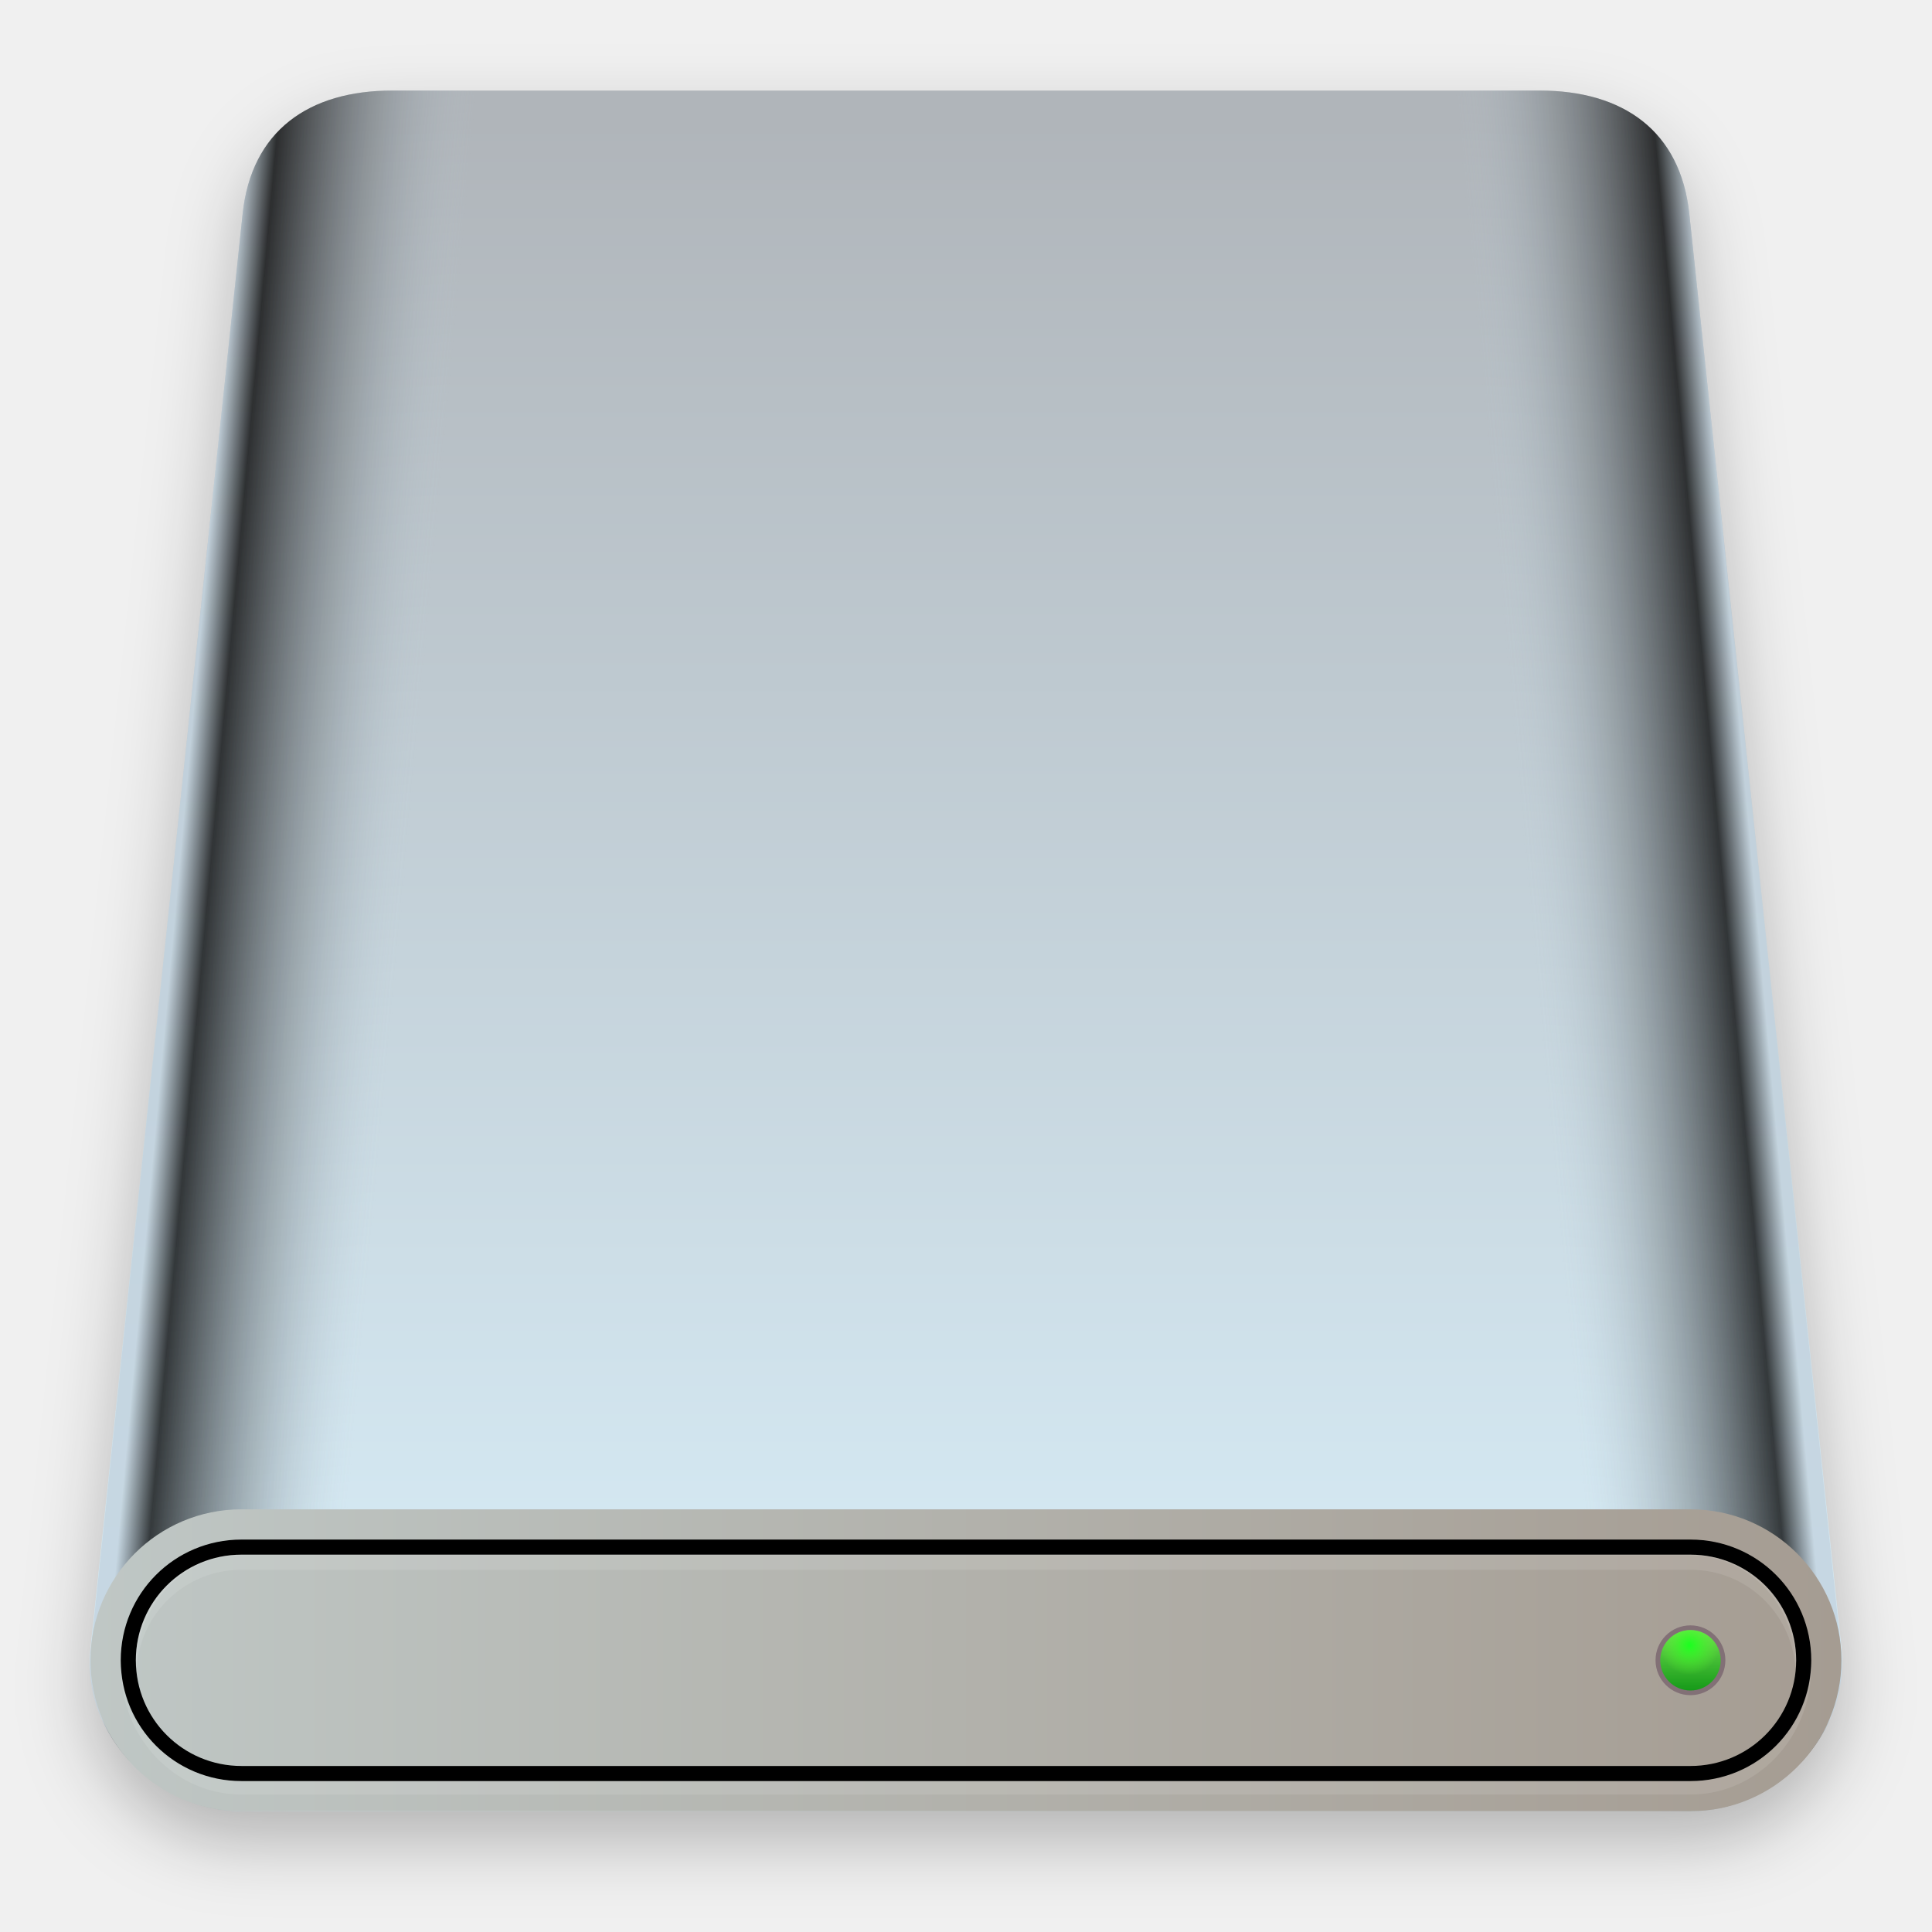
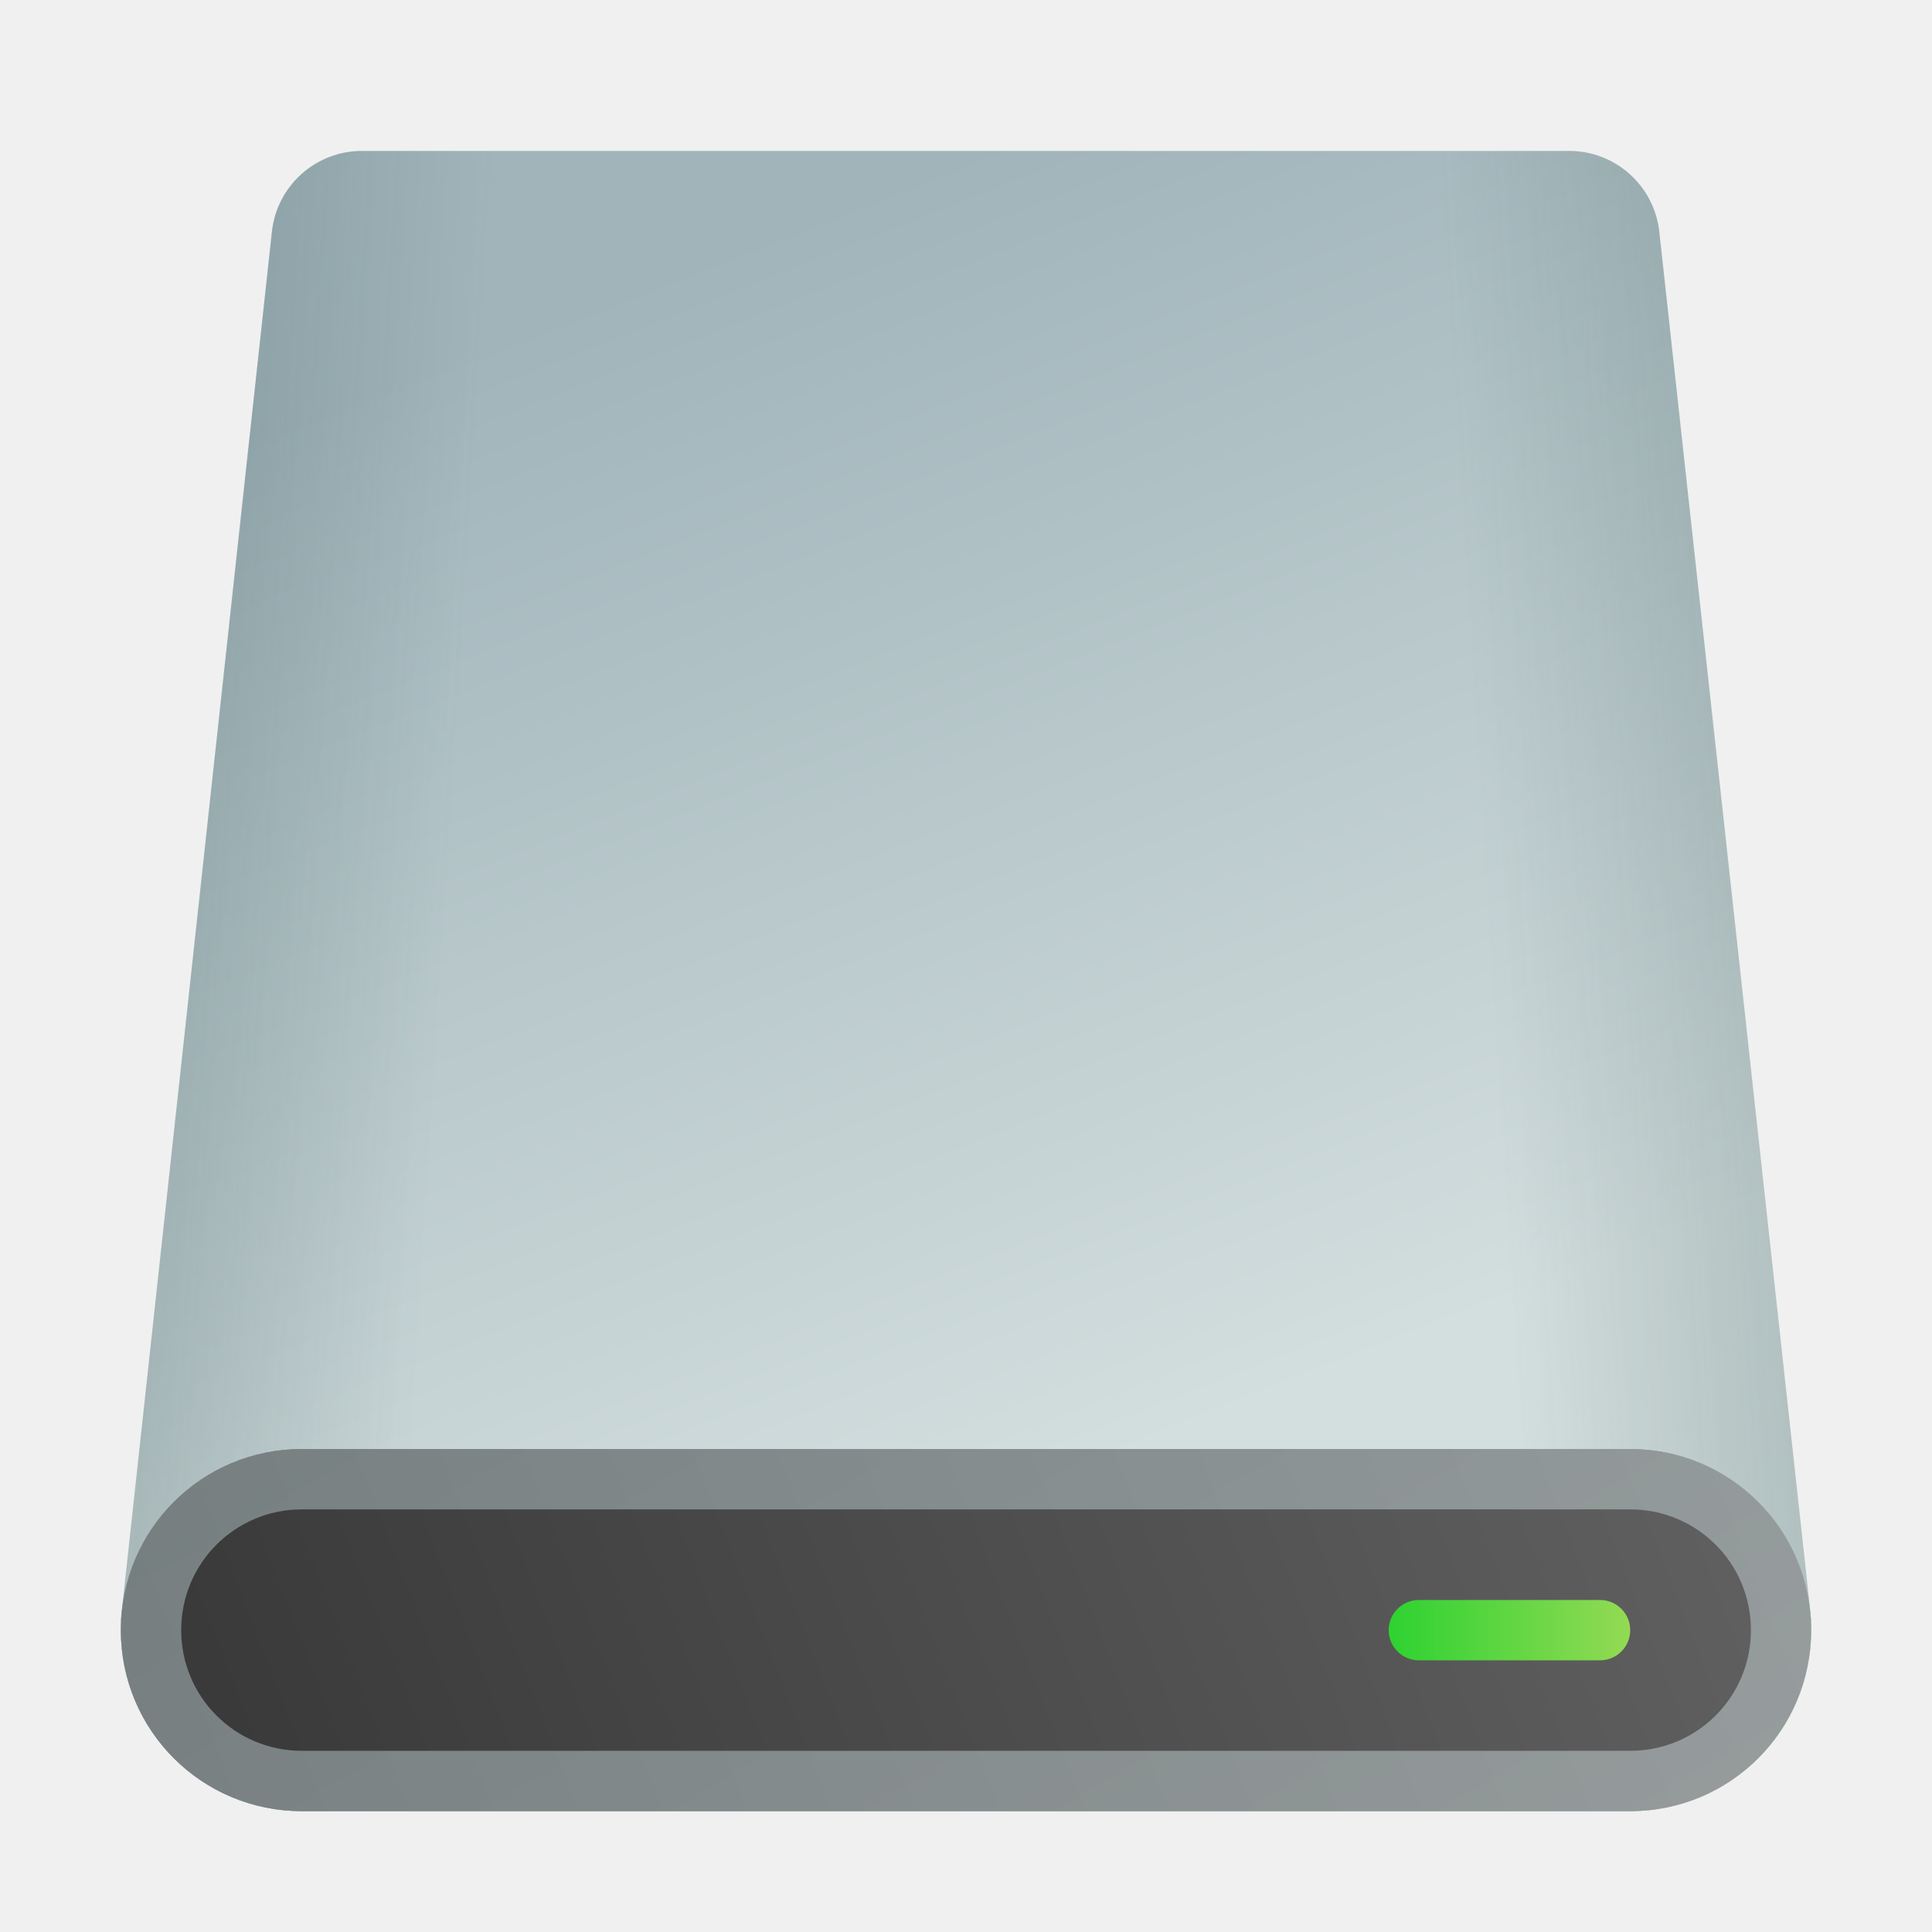
- <svg xmlns="http://www.w3.org/2000/svg" xmlns:xlink="http://www.w3.org/1999/xlink" width="64" height="64" version="1.1" viewBox="0 0 16.933 16.933">
-   <defs>
-     <linearGradient id="linearGradient919">
-       <stop stop-color="#c2d2dd" offset="0" />
-       <stop offset=".096" />
-       <stop stop-color="#c0d0da" stop-opacity="0" offset=".691" />
-       <stop stop-color="#c0d0d9" stop-opacity="0" offset="1" />
+ <svg xmlns="http://www.w3.org/2000/svg" xmlns:xlink="http://www.w3.org/1999/xlink" width="64" height="64" viewBox="0 0 16.933 16.933" version="1.1" id="svg5">
+   <defs id="defs2">
+     <linearGradient id="linearGradient10984">
+       <stop style="stop-color:#2ed231;stop-opacity:1;" offset="0" id="stop10980" />
+       <stop style="stop-color:#93da54;stop-opacity:1" offset="1" id="stop10982" />
    </linearGradient>
-     <linearGradient id="linearGradient913" x1="175" x2="175" y1="52" y2="5" gradientUnits="userSpaceOnUse">
-       <stop stop-color="#d4e8f2" offset="0" />
-       <stop stop-color="#b0b5ba" offset="1" />
+     <linearGradient id="linearGradient6967">
+       <stop style="stop-color:#4c6565;stop-opacity:1" offset="0" id="stop6963" />
+       <stop style="stop-color:#4c6565;stop-opacity:0" offset="0.231" id="stop7419" />
+       <stop style="stop-color:#4c6565;stop-opacity:0" offset="1" id="stop6965" />
    </linearGradient>
-     <linearGradient id="linearGradient921" x1="39.422" x2="42.275" y1="7.673" y2="7.932" gradientUnits="userSpaceOnUse" xlink:href="#linearGradient919" />
-     <linearGradient id="linearGradient945" x1="38.628" x2="53.974" y1="14.816" y2="14.816" gradientUnits="userSpaceOnUse">
-       <stop stop-color="#bfc7c5" offset="0" />
-       <stop stop-color="#a59c92" offset="1" />
+     <linearGradient id="linearGradient6592">
+       <stop style="stop-color:#d3dede;stop-opacity:1" offset="0" id="stop6588" />
+       <stop style="stop-color:#a0b4ba;stop-opacity:1" offset="1" id="stop6590" />
    </linearGradient>
-     <linearGradient id="linearGradient949" x1="39.422" x2="42.275" y1="7.673" y2="7.932" gradientTransform="matrix(-1 0 0 1 92.602 0)" gradientUnits="userSpaceOnUse" xlink:href="#linearGradient919" />
-     <linearGradient id="linearGradient968" x1="37.658" x2="37.658" y1="15.081" y2="14.552" gradientUnits="userSpaceOnUse">
-       <stop stop-color="#169a19" offset="0" />
-       <stop stop-color="#71df4f" offset="1" />
+     <linearGradient id="linearGradient4519">
+       <stop style="stop-color:#333333;stop-opacity:1" offset="0" id="stop4515" />
+       <stop style="stop-color:#666666;stop-opacity:1" offset="1" id="stop4517" />
    </linearGradient>
-     <radialGradient id="radialGradient974" cx="37.65" cy="14.726" r=".145" gradientTransform="matrix(6.8201 0 0 6.8201 -114.5 -44.937)" gradientUnits="userSpaceOnUse">
-       <stop stop-color="#1aff1f" offset="0" />
-       <stop stop-color="#61fe30" stop-opacity="0" offset="1" />
-     </radialGradient>
-     <filter id="filter1155" x="-.048" y="-.048" width="1.095" height="1.097" color-interpolation-filters="sRGB">
-       <feGaussianBlur stdDeviation="0.304" />
-     </filter>
+     <linearGradient xlink:href="#linearGradient6592" id="linearGradient3701" gradientUnits="userSpaceOnUse" x1="12.582" y1="11.698" x2="8.468" y2="1.323" gradientTransform="translate(-0.00416662,6.5107969e-4)" />
+     <linearGradient xlink:href="#linearGradient4519" id="linearGradient4521" x1="0.529" y1="17.992" x2="16.933" y2="11.642" gradientUnits="userSpaceOnUse" />
+     <linearGradient xlink:href="#linearGradient6592" id="linearGradient5805" x1="65.147" y1="63.638" x2="31.289" y2="5.601" gradientUnits="userSpaceOnUse" gradientTransform="scale(0.2645833)" />
+     <linearGradient xlink:href="#linearGradient6967" id="linearGradient6969" x1="6.1417325e-08" y1="29.338" x2="64" y2="33.338" gradientUnits="userSpaceOnUse" gradientTransform="scale(0.2645833)" />
+     <linearGradient xlink:href="#linearGradient6967" id="linearGradient10021" gradientUnits="userSpaceOnUse" x1="64" y1="29.338" x2="9.8267719e-07" y2="33.338" gradientTransform="matrix(0.2645833,0,0,0.2645833,2.323e-4,0)" />
+     <linearGradient xlink:href="#linearGradient10984" id="linearGradient10986" x1="12.171" y1="14.287" x2="14.287" y2="14.287" gradientUnits="userSpaceOnUse" />
  </defs>
-   <g transform="translate(-37.835)" filter="url(#filter1155)" opacity=".25" stroke-linecap="round" stroke-linejoin="round">
-     <path transform="scale(.26458)" d="m156 4c-2.77 0-4.671 1.333-4.961 4.088l-5.039 47.485c-0.29 2.755 2.23 5.427 5 5.427h48c2.77 0 5.29-2.672 5-5.427l-5.039-47.485c-0.29-2.755-2.191-4.088-4.961-4.088h-19z" opacity="1" stroke-width="3.271" />
-     <path d="m46.301 1.058v15.081h-6.35c-0.733 0-1.399-0.667-1.323-1.396l1.333-12.603c0.077-0.729 0.58-1.082 1.313-1.082z" opacity=".75" stroke-width=".865" />
-     <path d="m46.301 1.058v15.081h6.35c0.733 0 1.399-0.667 1.323-1.396l-1.333-12.603c-0.077-0.729-0.58-1.082-1.313-1.082z" opacity=".75" stroke-width=".865" />
-     <path d="m39.951 13.493h12.7c0.733 0 1.323 0.59 1.323 1.323 0 0.733-0.59 1.323-1.323 1.323h-12.7c-0.733 0-1.323-0.59-1.323-1.323 0-0.733 0.59-1.323 1.323-1.323z" opacity="1" stroke-width=".837" />
-     <path transform="scale(.26458)" d="m151 52c-2.216 0-4 1.784-4 4s1.784 4 4 4h48c2.216 0 4-1.784 4-4s-1.784-4-4-4zm0 0.5h48c1.939 0 3.5 1.561 3.5 3.5s-1.561 3.5-3.5 3.5h-48c-1.939 0-3.5-1.561-3.5-3.5s1.561-3.5 3.5-3.5z" opacity="1" stroke-width="2.779" />
-     <g transform="translate(15.001)">
-       <path d="m37.957 14.816a0.306 0.306 0 0 1-0.306 0.306 0.306 0.306 0 0 1-0.306-0.306 0.306 0.306 0 0 1 0.306-0.306 0.306 0.306 0 0 1 0.306 0.306" opacity="1" stroke-width=".918" />
-       <path d="m37.915 14.816a0.265 0.265 0 0 1-0.265 0.265 0.265 0.265 0 0 1-0.265-0.265 0.265 0.265 0 0 1 0.265-0.265 0.265 0.265 0 0 1 0.265 0.265" opacity="1" stroke-width=".794" />
-       <path transform="scale(.26458)" d="m142.3 55a1 1 0 0 0-0.973 0.781 0.988 0.988 0 0 0 0.945 0.705 0.988 0.988 0 0 0 0.973-0.812 1 1 0 0 0-0.945-0.674z" opacity="1" stroke-width="2.965" />
-     </g>
-     <path transform="scale(.26458)" d="m151 52.5c-1.939 0-3.5 1.561-3.5 3.5 0 0.086 0.019 0.166 0.025 0.25 0.13-1.819 1.621-3.25 3.475-3.25h48c1.853 0 3.345 1.431 3.475 3.25 6e-3 -0.084 0.025-0.164 0.025-0.25 0-1.939-1.561-3.5-3.5-3.5z" opacity=".1" stroke-width="2.576" />
-     <path transform="scale(.26458)" d="m151 52.5c-1.939 0-3.5 1.561-3.5 3.5 0 0.037 0.011 0.071 0.012 0.107 0.059-1.992 1.587-3.58 3.488-3.58h48c1.901 0 3.43 1.588 3.488 3.58 0.001-0.037 0.012-0.071 0.012-0.107 0-1.939-1.561-3.5-3.5-3.5zm-3.99 3.607c-1e-3 0.039-0.01 0.076-0.01 0.115 0 2.339 1.784 4.223 4 4.223h48c2.216 0 4-1.883 4-4.223 0-0.039-9e-3 -0.076-0.01-0.115-0.057 2.165-1.81 3.893-3.99 3.893h-48c-2.179 0-3.932-1.728-3.99-3.893z" opacity=".1" stroke-width="2.856" />
-   </g>
-   <g transform="translate(-37.835 -.26458)" stroke-linecap="round" stroke-linejoin="round">
-     <path transform="scale(.26458)" d="m156 4c-2.77 0-4.671 1.333-4.961 4.088l-5.039 47.485c-0.29 2.755 2.23 5.427 5 5.427h48c2.77 0 5.29-2.672 5-5.427l-5.039-47.485c-0.29-2.755-2.191-4.088-4.961-4.088h-19z" fill="url(#linearGradient913)" stroke-width="3.271" />
-     <path d="m46.301 1.058v15.081h-6.35c-0.733 0-1.399-0.667-1.323-1.396l1.333-12.603c0.077-0.729 0.58-1.082 1.313-1.082z" fill="url(#linearGradient921)" opacity=".75" stroke-width=".865" />
-     <path d="m46.301 1.058v15.081h6.35c0.733 0 1.399-0.667 1.323-1.396l-1.333-12.603c-0.077-0.729-0.58-1.082-1.313-1.082z" fill="url(#linearGradient949)" opacity=".75" stroke-width=".865" />
-     <rect x="38.628" y="13.493" width="15.346" height="2.646" rx="1.323" ry="1.323" fill="url(#linearGradient945)" stroke-width=".837" />
-     <path transform="scale(.26458)" d="m151 52c-2.216 0-4 1.784-4 4s1.784 4 4 4h48c2.216 0 4-1.784 4-4s-1.784-4-4-4zm0 0.5h48c1.939 0 3.5 1.561 3.5 3.5s-1.561 3.5-3.5 3.5h-48c-1.939 0-3.5-1.561-3.5-3.5s1.561-3.5 3.5-3.5z" stroke-width="2.779" />
-     <g transform="translate(15.001)">
-       <circle cx="37.65" cy="14.816" r=".306" fill="#827076" stroke-width=".918" />
-       <circle cx="37.65" cy="14.816" r=".265" fill="url(#linearGradient968)" stroke-width=".794" />
-       <path transform="scale(.26458)" d="m142.3 55a1 1 0 0 0-0.973 0.781 0.988 0.988 0 0 0 0.945 0.705 0.988 0.988 0 0 0 0.973-0.812 1 1 0 0 0-0.945-0.674z" fill="url(#radialGradient974)" stroke-width="2.965" />
-     </g>
-     <path transform="scale(.26458)" d="m151 52.5c-1.939 0-3.5 1.561-3.5 3.5 0 0.086 0.019 0.166 0.025 0.25 0.13-1.819 1.621-3.25 3.475-3.25h48c1.853 0 3.345 1.431 3.475 3.25 6e-3 -0.084 0.025-0.164 0.025-0.25 0-1.939-1.561-3.5-3.5-3.5z" fill="#fff" opacity=".1" stroke-width="2.576" />
-     <path transform="scale(.26458)" d="m151 52.5c-1.939 0-3.5 1.561-3.5 3.5 0 0.037 0.011 0.071 0.012 0.107 0.059-1.992 1.587-3.58 3.488-3.58h48c1.901 0 3.43 1.588 3.488 3.58 0.001-0.037 0.012-0.071 0.012-0.107 0-1.939-1.561-3.5-3.5-3.5zm-3.99 3.607c-1e-3 0.039-0.01 0.076-0.01 0.115 0 2.339 1.784 4.223 4 4.223h48c2.216 0 4-1.883 4-4.223 0-0.039-9e-3 -0.076-0.01-0.115-0.057 2.165-1.81 3.893-3.99 3.893h-48c-2.179 0-3.932-1.728-3.99-3.893z" fill="#fff" opacity=".1" stroke-width="2.856" />
-   </g>
+   <path style="color:#000000;fill:url(#linearGradient3701);fill-opacity:1;stroke:none;stroke-linecap:round;stroke-linejoin:round;-inkscape-stroke:none" d="M 3.172,1.323 C 2.766,1.323 2.426,1.629 2.383,2.032 L 1.058,14.202 H 15.875 L 14.543,2.032 C 14.499,1.629 14.159,1.323 13.754,1.323 Z" id="path2077" />
+   <path id="rect846" style="fill:url(#linearGradient4521);stroke-width:0.238" d="M 2.646,12.7 H 14.287 c 0.879,0 1.587,0.708 1.587,1.587 0,0.879 -0.708,1.587 -1.587,1.587 H 2.646 c -0.879,0 -1.587,-0.708 -1.587,-1.587 0,-0.879 0.708,-1.587 1.587,-1.587 z" />
+   <path id="rect5143" style="opacity:0.5;fill:url(#linearGradient5805);fill-opacity:1;stroke:none;stroke-width:1.587;stroke-linecap:round;stroke-linejoin:round;stroke-miterlimit:4;stroke-dasharray:none;stroke-opacity:1" d="m 2.646,12.7 c -0.879,0 -1.588,0.708 -1.588,1.587 0,0.879 0.708,1.587 1.588,1.587 H 14.288 c 0.879,0 1.587,-0.708 1.587,-1.587 0,-0.879 -0.708,-1.587 -1.587,-1.587 z m 0,0.529 H 14.288 c 0.586,0 1.058,0.472 1.058,1.058 0,0.586 -0.472,1.058 -1.058,1.058 H 2.646 c -0.586,0 -1.058,-0.472 -1.058,-1.058 0,-0.586 0.472,-1.058 1.058,-1.058 z" />
+   <path id="path2077-7" style="color:#000000;opacity:0.4;fill:url(#linearGradient6969);fill-opacity:1;stroke:none;stroke-width:1;stroke-linecap:round;stroke-linejoin:round;-inkscape-stroke:none" d="M 3.171,1.323 C 2.766,1.323 2.426,1.629 2.383,2.032 L 1.068,14.117 C 1.152,13.318 1.824,12.7 2.646,12.7 H 14.287 c 0.821,0 1.491,0.616 1.578,1.413 L 14.543,2.032 C 14.499,1.629 14.159,1.323 13.754,1.323 Z m -2.105,12.805 -0.008,0.073 h 0.003 c 0.001,-0.025 0.003,-0.049 0.005,-0.073 z m 14.801,0.002 c 0.002,0.024 0.004,0.048 0.005,0.072 h 0.003 z" />
+   <path id="path2077-7-1" style="color:#000000;opacity:0.4;fill:url(#linearGradient10021);fill-opacity:1;stroke:none;stroke-width:1;stroke-linecap:round;stroke-linejoin:round;-inkscape-stroke:none" d="m 3.172,1.323 c -0.405,1.122e-4 -0.745,0.306 -0.789,0.709 L 1.068,14.117 C 1.152,13.318 1.824,12.7 2.646,12.7 H 14.288 c 0.821,0 1.491,0.616 1.578,1.413 L 14.543,2.032 C 14.5,1.629 14.159,1.323 13.754,1.323 Z m -2.105,12.805 -0.008,0.073 h 0.003 c 0.001,-0.025 0.003,-0.049 0.005,-0.073 z m 14.801,0.002 c 0.002,0.024 0.004,0.048 0.005,0.072 h 0.003 z" />
+   <rect style="fill:url(#linearGradient10986);fill-opacity:1;stroke:none;stroke-width:1.092;stroke-linecap:round;stroke-linejoin:round;stroke-miterlimit:4;stroke-dasharray:none;stroke-opacity:1" id="rect10502" width="2.117" height="0.529" x="12.171" y="14.023" ry="0.265" />
</svg>
